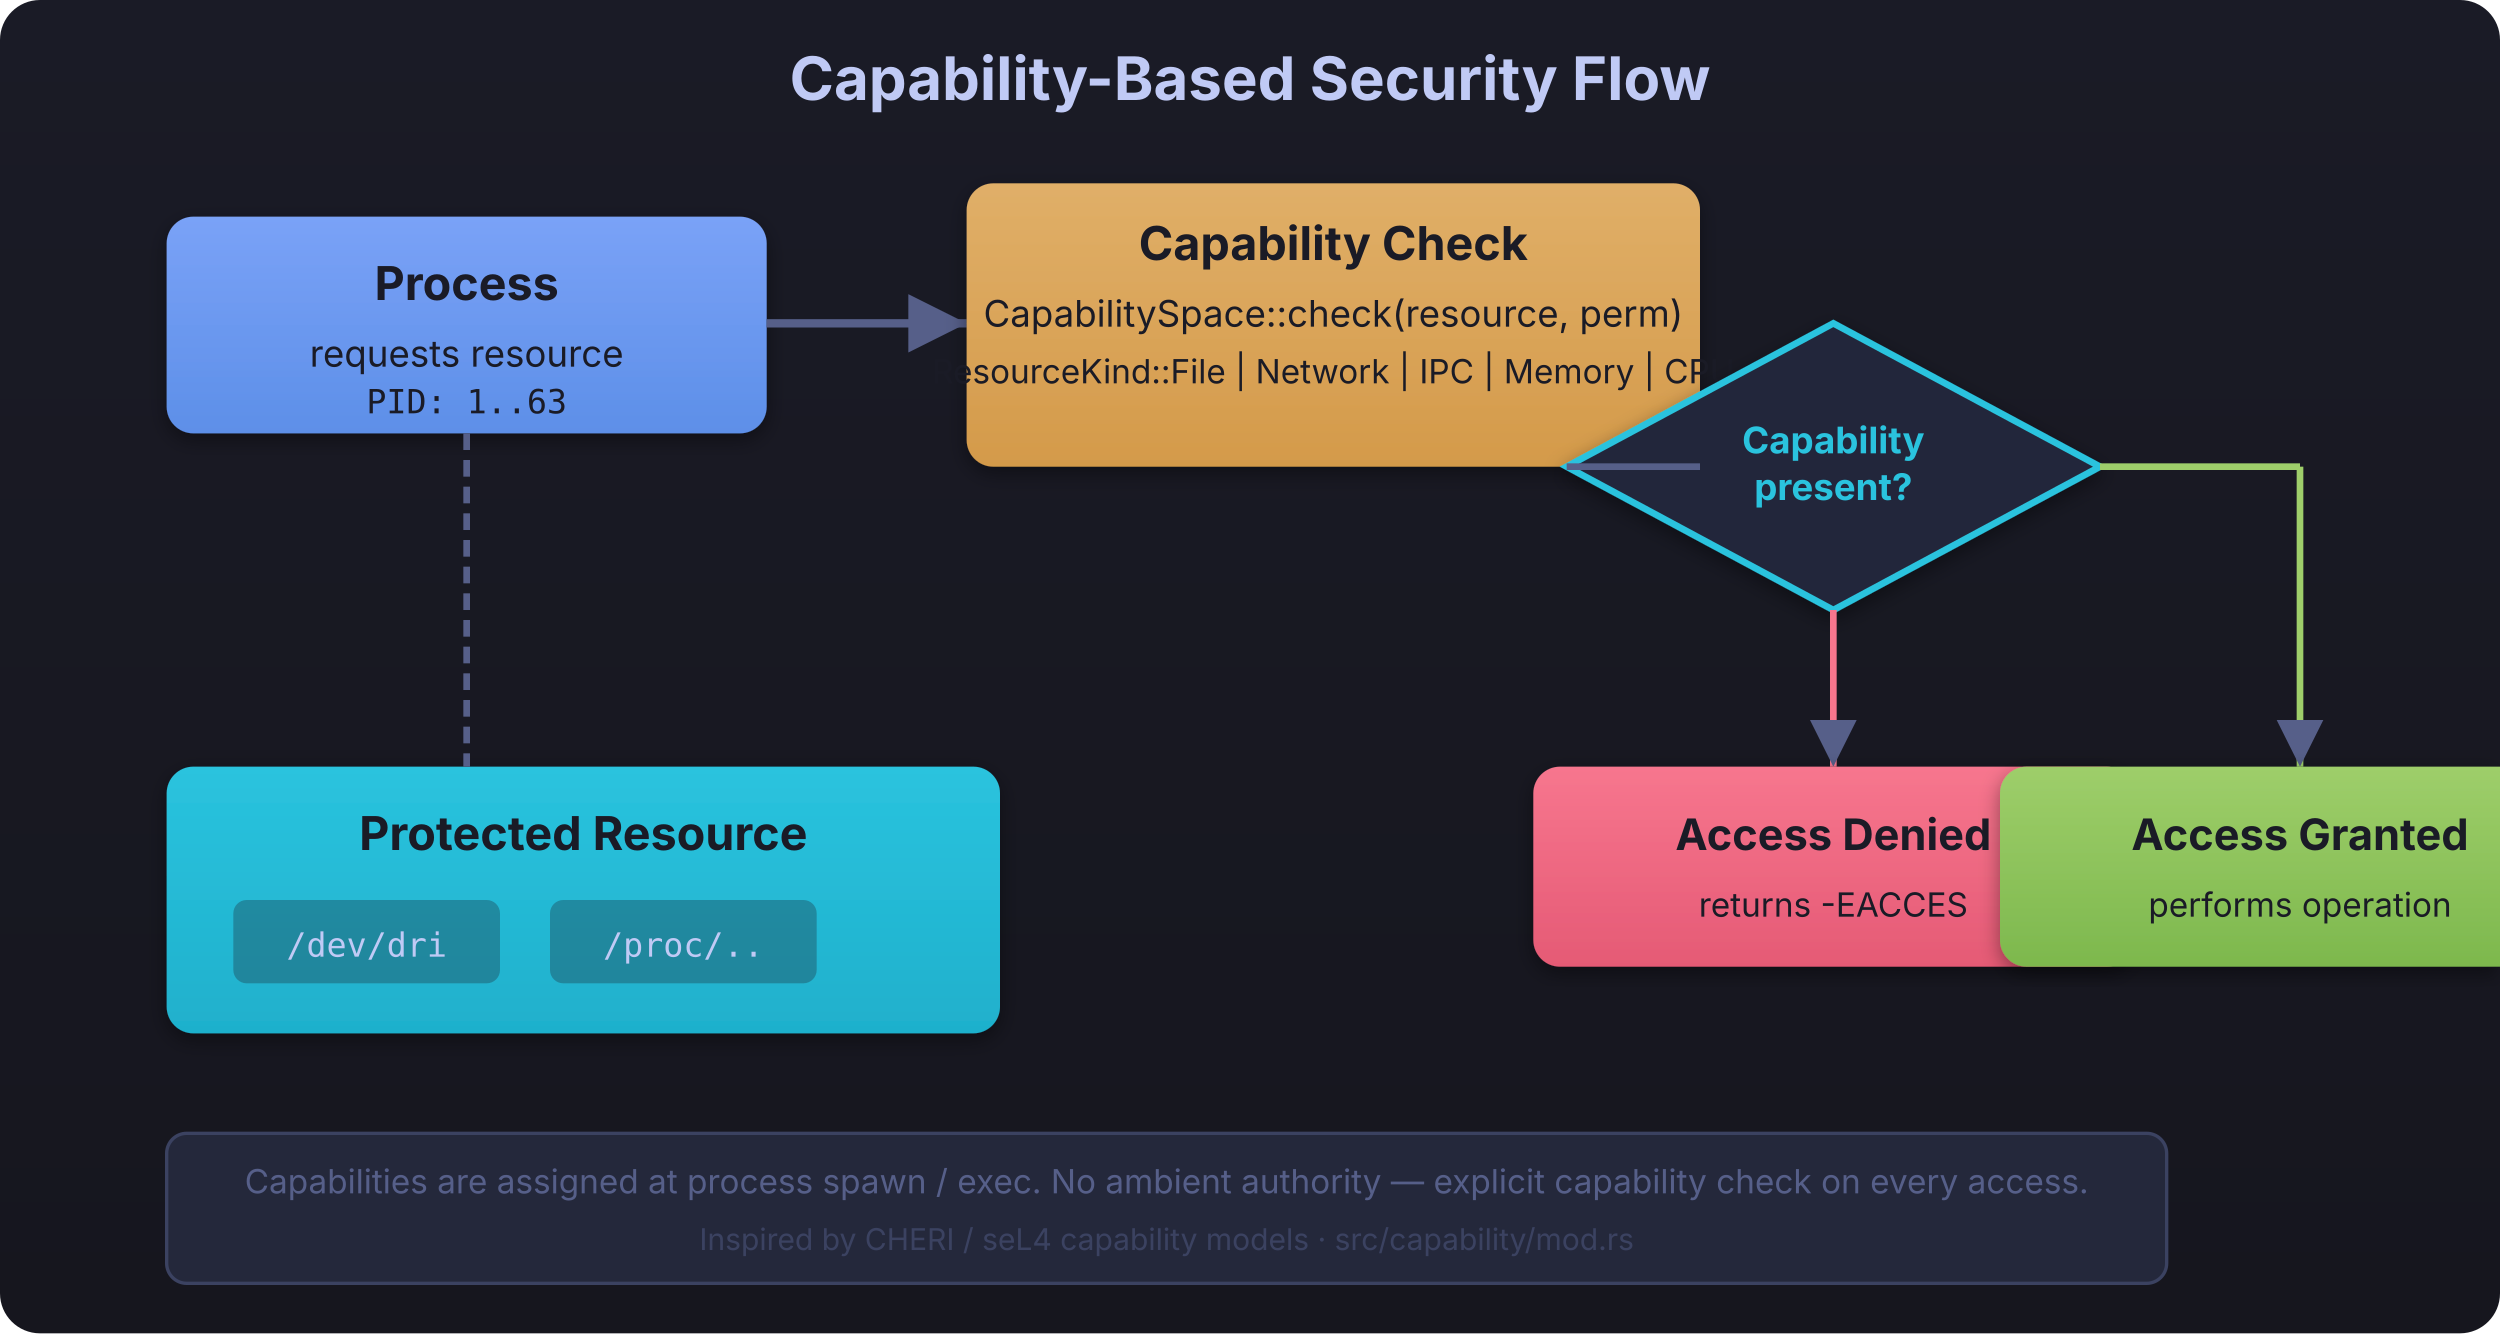
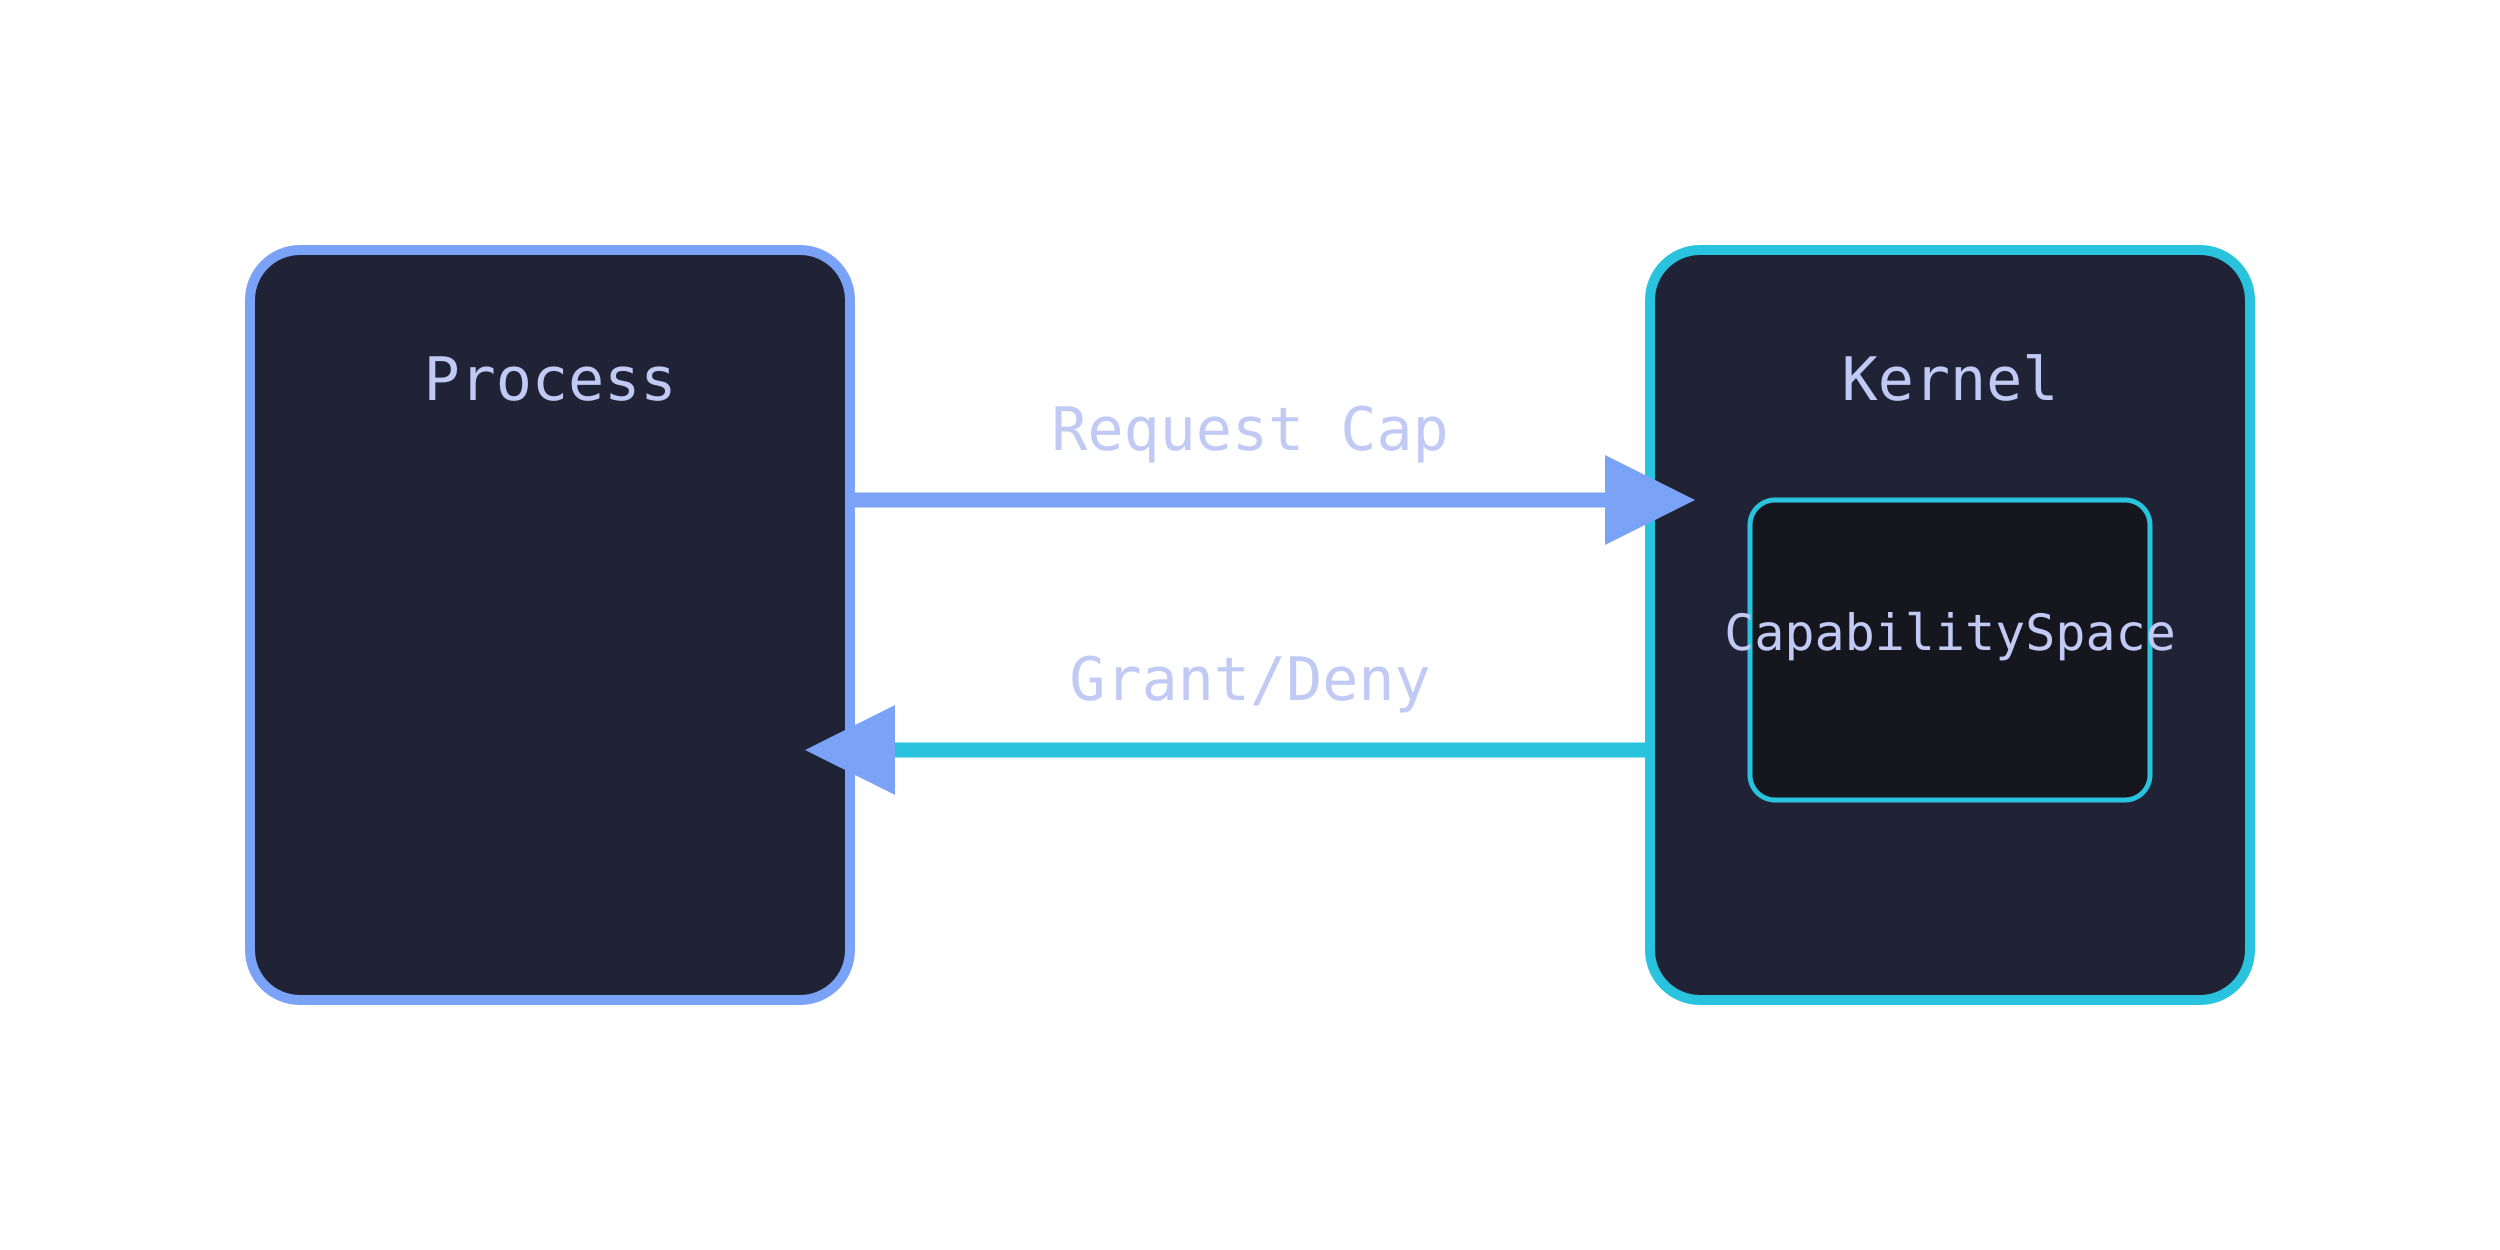
- <svg xmlns="http://www.w3.org/2000/svg" viewBox="0 0 750 400" width="750" height="400">
+ <svg xmlns="http://www.w3.org/2000/svg" viewBox="0 0 500 250" width="500" height="250">
  <defs>
-     <linearGradient id="bg" x1="0" y1="0" x2="0" y2="1">
-       <stop offset="0%" stop-color="#1a1b26" />
-       <stop offset="100%" stop-color="#16161e" />
-     </linearGradient>
-     <linearGradient id="procg" x1="0" y1="0" x2="0" y2="1">
-       <stop offset="0%" stop-color="#7aa2f7" />
-       <stop offset="100%" stop-color="#5d8fe8" />
-     </linearGradient>
-     <linearGradient id="capg" x1="0" y1="0" x2="0" y2="1">
-       <stop offset="0%" stop-color="#e0af68" />
-       <stop offset="100%" stop-color="#d49a4a" />
-     </linearGradient>
-     <linearGradient id="allowg" x1="0" y1="0" x2="0" y2="1">
-       <stop offset="0%" stop-color="#9ece6a" />
-       <stop offset="100%" stop-color="#7db84d" />
-     </linearGradient>
-     <linearGradient id="denyg" x1="0" y1="0" x2="0" y2="1">
-       <stop offset="0%" stop-color="#f7768e" />
-       <stop offset="100%" stop-color="#e55a75" />
-     </linearGradient>
-     <linearGradient id="resourceg" x1="0" y1="0" x2="0" y2="1">
-       <stop offset="0%" stop-color="#2ac3de" />
-       <stop offset="100%" stop-color="#1fb0cc" />
-     </linearGradient>
-     <filter id="shadow">
-       <feDropShadow dx="0" dy="2" stdDeviation="3" flood-color="#000" flood-opacity="0.4" />
-     </filter>
-     <marker id="arrow" viewBox="0 0 10 10" refX="10" refY="5" markerWidth="7" markerHeight="7" orient="auto">
-       <path d="M0,0 L10,5 L0,10 Z" fill="#565f89" />
+     <marker id="arrow" viewBox="0 0 10 10" refX="5" refY="5" markerWidth="6" markerHeight="6" orient="auto-start-reverse">
+       <path d="M 0 0 L 10 5 L 0 10 z" fill="#7aa2f7" />
    </marker>
  </defs>
-   <rect width="750" height="400" fill="url(#bg)" rx="12" />
-   <text x="375" y="30" text-anchor="middle" fill="#c0caf5" font-size="18" font-weight="bold" font-family="system-ui, -apple-system, sans-serif">Capability-Based Security Flow</text>
-   <rect x="50" y="65" width="180" height="65" rx="8" fill="url(#procg)" filter="url(#shadow)" />
-   <text x="140" y="90" text-anchor="middle" fill="#1a1b26" font-size="14" font-weight="bold" font-family="system-ui, -apple-system, sans-serif">Process</text>
-   <text x="140" y="110" text-anchor="middle" fill="#1a1b26" font-size="11" font-family="system-ui, -apple-system, sans-serif">requests resource</text>
-   <text x="140" y="124" text-anchor="middle" fill="#1a1b26" font-size="10" font-family="monospace">PID: 1..63</text>
-   <line x1="230" y1="97" x2="290" y2="97" stroke="#565f89" stroke-width="2.5" marker-end="url(#arrow)" />
-   <rect x="290" y="55" width="220" height="85" rx="8" fill="url(#capg)" filter="url(#shadow)" />
-   <text x="400" y="78" text-anchor="middle" fill="#1a1b26" font-size="14" font-weight="bold" font-family="system-ui, -apple-system, sans-serif">Capability Check</text>
-   <text x="400" y="98" text-anchor="middle" fill="#1a1b26" font-size="11" font-family="system-ui, -apple-system, sans-serif">CapabilitySpace::check(resource, perm)</text>
-   <text x="400" y="115" text-anchor="middle" fill="#1a1b26" font-size="10" font-family="system-ui, -apple-system, sans-serif">ResourceKind::File | Network | IPC | Memory | CPU</text>
-   <polygon points="550,97 630,140 550,183 470,140" fill="#24283b" stroke="#2ac3de" stroke-width="2" filter="url(#shadow)" />
-   <text x="550" y="136" text-anchor="middle" fill="#2ac3de" font-size="11" font-weight="bold" font-family="system-ui, -apple-system, sans-serif">Capability</text>
-   <text x="550" y="150" text-anchor="middle" fill="#2ac3de" font-size="11" font-weight="bold" font-family="system-ui, -apple-system, sans-serif">present?</text>
-   <line x1="510" y1="140" x2="470" y2="140" stroke="#565f89" stroke-width="2" />
-   <line x1="550" y1="183" x2="550" y2="230" stroke="#f7768e" stroke-width="2" marker-end="url(#arrow)" />
-   <rect x="460" y="230" width="180" height="60" rx="8" fill="url(#denyg)" filter="url(#shadow)" />
-   <text x="550" y="255" text-anchor="middle" fill="#1a1b26" font-size="13" font-weight="bold" font-family="system-ui, -apple-system, sans-serif">Access Denied</text>
-   <text x="550" y="275" text-anchor="middle" fill="#1a1b26" font-size="10" font-family="system-ui, -apple-system, sans-serif">returns -EACCES</text>
-   <line x1="630" y1="140" x2="690" y2="140" stroke="#9ece6a" stroke-width="2" />
-   <line x1="690" y1="140" x2="690" y2="230" stroke="#9ece6a" stroke-width="2" marker-end="url(#arrow)" />
-   <rect x="600" y="230" width="180" height="60" rx="8" fill="url(#allowg)" filter="url(#shadow)" />
-   <text x="690" y="255" text-anchor="middle" fill="#1a1b26" font-size="13" font-weight="bold" font-family="system-ui, -apple-system, sans-serif">Access Granted</text>
-   <text x="690" y="275" text-anchor="middle" fill="#1a1b26" font-size="10" font-family="system-ui, -apple-system, sans-serif">performs operation</text>
-   <rect x="50" y="230" width="250" height="80" rx="8" fill="url(#resourceg)" filter="url(#shadow)" />
-   <text x="175" y="255" text-anchor="middle" fill="#1a1b26" font-size="14" font-weight="bold" font-family="system-ui, -apple-system, sans-serif">Protected Resource</text>
-   <rect x="70" y="270" width="80" height="25" rx="4" fill="#1a1b26" opacity="0.3" />
-   <text x="110" y="287" text-anchor="middle" fill="#c0caf5" font-size="10" font-family="monospace">/dev/dri</text>
-   <rect x="165" y="270" width="80" height="25" rx="4" fill="#1a1b26" opacity="0.3" />
-   <text x="205" y="287" text-anchor="middle" fill="#c0caf5" font-size="10" font-family="monospace">/proc/..</text>
-   <line x1="140" y1="130" x2="140" y2="230" stroke="#565f89" stroke-width="2" stroke-dasharray="5 3" />
-   <g transform="translate(50, 340)">
-     <rect x="0" y="0" width="600" height="45" rx="6" fill="#24283b" stroke="#3b4261" stroke-width="1" />
-     <text x="300" y="18" text-anchor="middle" fill="#565f89" font-size="10" font-family="system-ui, -apple-system, sans-serif">Capabilities are assigned at process spawn / exec. No ambient authority — explicit capability check on every access.</text>
-     <text x="300" y="35" text-anchor="middle" fill="#3b4261" font-size="9" font-family="system-ui, -apple-system, sans-serif">Inspired by CHERI / seL4 capability models · src/capability/mod.rs</text>
-   </g>
+   <rect x="50" y="50" width="120" height="150" rx="10" fill="#1f2335" stroke="#7aa2f7" stroke-width="2" />
+   <text x="110" y="80" text-anchor="middle" fill="#c0caf5" font-family="monospace">Process</text>
+   <rect x="330" y="50" width="120" height="150" rx="10" fill="#1f2335" stroke="#2ac3de" stroke-width="2" />
+   <text x="390" y="80" text-anchor="middle" fill="#c0caf5" font-family="monospace">Kernel</text>
+   <path d="M170 100 L330 100" stroke="#7aa2f7" stroke-width="3" marker-end="url(#arrow)" />
+   <text x="250" y="90" text-anchor="middle" fill="#c0caf5" font-size="12" font-family="monospace">Request Cap</text>
+   <rect x="350" y="100" width="80" height="60" rx="5" fill="#16161e" stroke="#2ac3de" stroke-width="1" />
+   <text x="390" y="130" text-anchor="middle" fill="#c0caf5" font-size="10" font-family="monospace">Capability<br />Space</text>
+   <path d="M330 150 L170 150" stroke="#2ac3de" stroke-width="3" marker-end="url(#arrow)" />
+   <text x="250" y="140" text-anchor="middle" fill="#c0caf5" font-size="12" font-family="monospace">Grant/Deny</text>
</svg>
